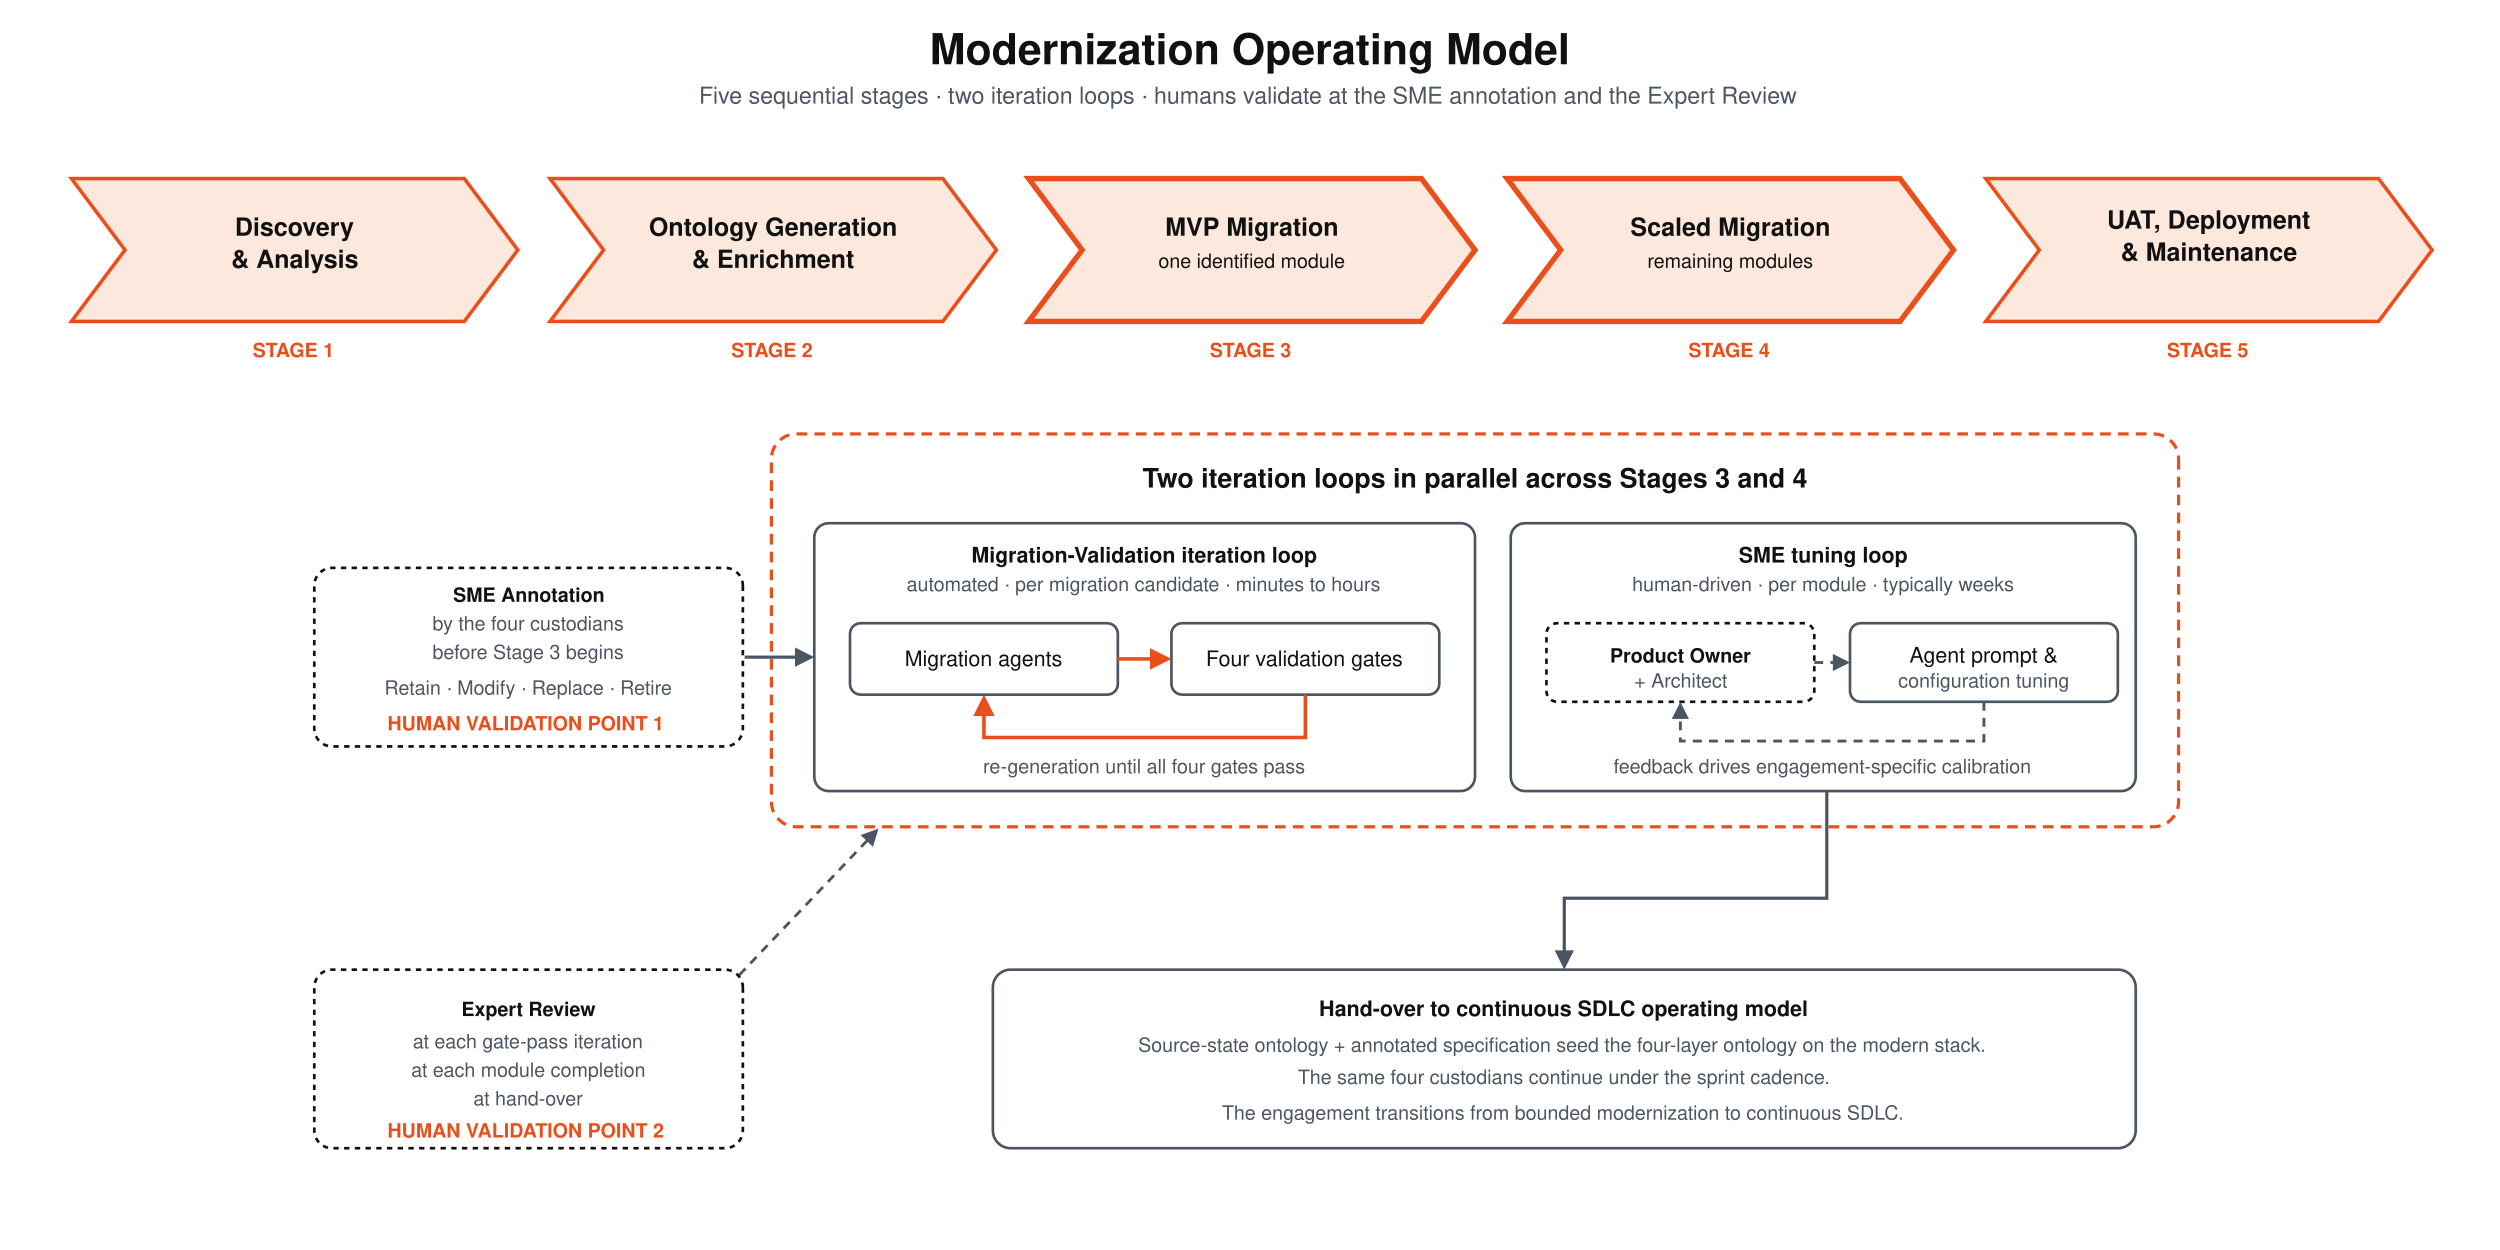
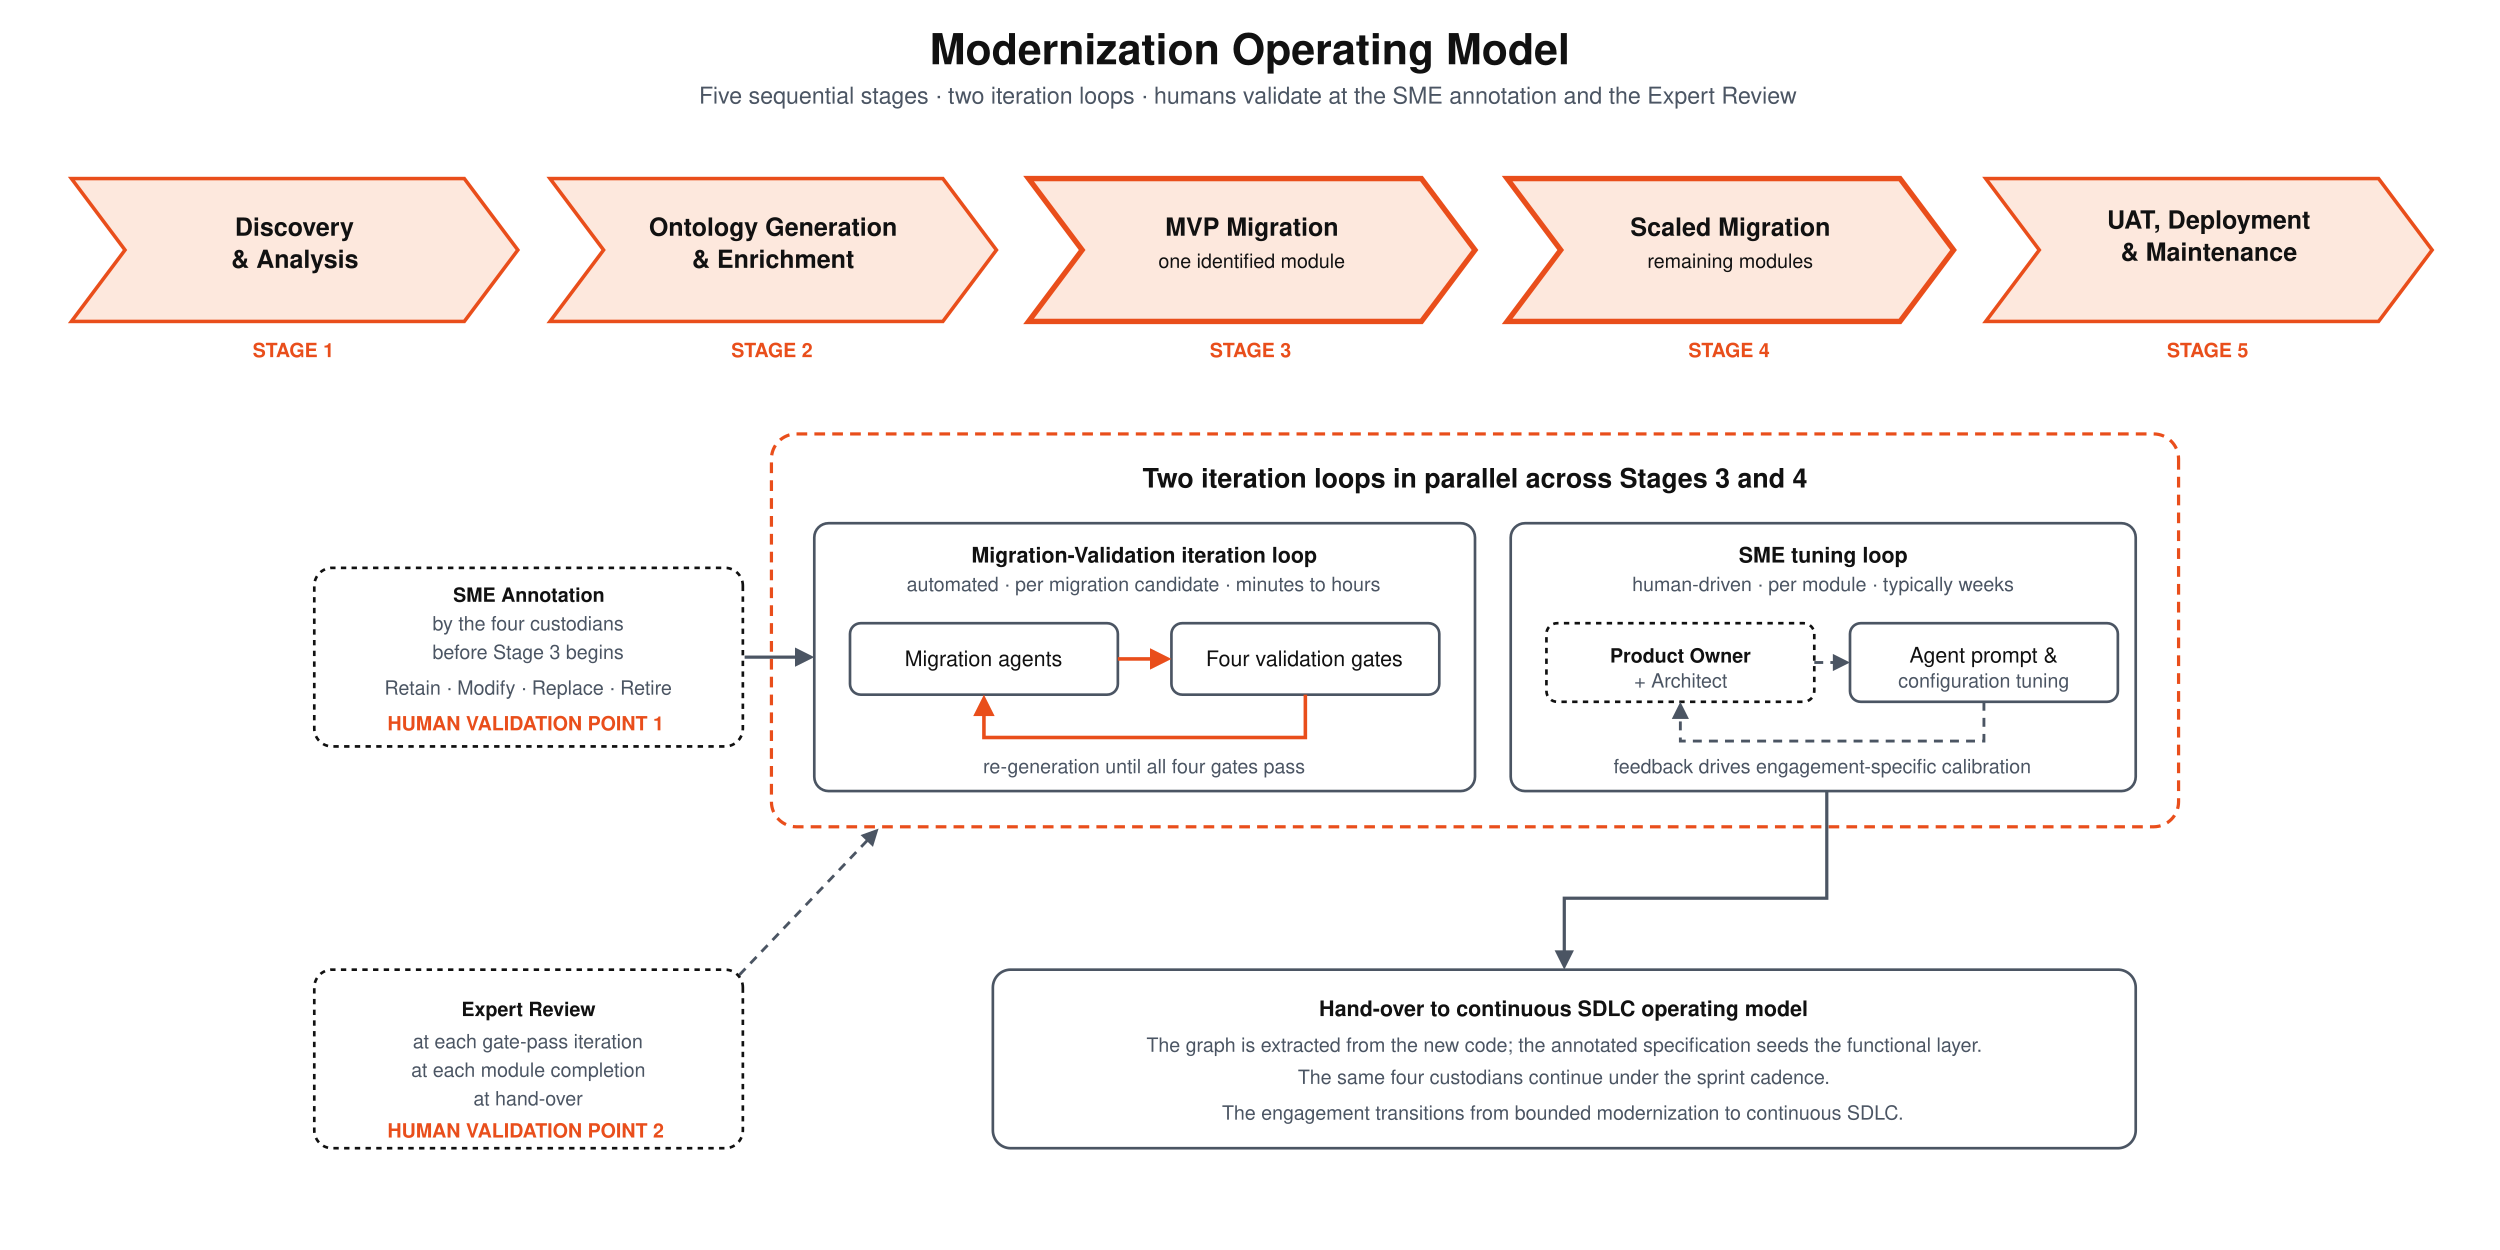
<svg xmlns="http://www.w3.org/2000/svg" width="100%" height="100%" viewBox="0 0 1400 700" version="1.1" xml:space="preserve" style="fill-rule:evenodd;clip-rule:evenodd;" class="se-svg">
  <g transform="matrix(1,0,0,1,700,36)">
    <text x="-179.332px" y="0px" style="font-family:'Helvetica-Bold', 'Helvetica';font-weight:700;font-size:24px;fill:var(--se-text,#111111);">Modernization Operating Model</text>
  </g>
  <g transform="matrix(1,0,0,1,700,58)">
    <text x="-308.566px" y="0px" style="font-family:'Helvetica';font-size:13px;fill:var(--se-text-secondary,#4b5563);">Five sequential stages · two iteration loops · humans validate at the SME annotation and the Expert Review</text>
  </g>
  <g transform="matrix(1,0,0,1,40,100)">
    <path d="M0,0L220,0L250,40L220,80L0,80L30,40L0,0Z" style="fill:var(--se-accent-fill,#FDE8DD);fill-rule:nonzero;stroke:var(--se-accent,#E94E1B);stroke-width:2px;" />
    <g transform="matrix(1,0,0,1,125,32)">
      <text x="-33.465px" y="0px" style="font-family:'Helvetica-Bold', 'Helvetica';font-weight:700;font-size:14px;fill:var(--se-text,#111111);">Discovery</text>
    </g>
    <g transform="matrix(1,0,0,1,125,50)">
      <text x="-35.537px" y="0px" style="font-family:'Helvetica-Bold', 'Helvetica';font-weight:700;font-size:14px;fill:var(--se-text,#111111);">&amp; Analysis</text>
    </g>
    <g transform="matrix(1,0,0,1,124.945,100)">
      <text x="-23.458px" y="0px" style="font-family:'Helvetica-Bold', 'Helvetica';font-weight:700;font-size:11px;fill:var(--se-accent,#E94E1B);">STAGE 1</text>
    </g>
  </g>
  <g transform="matrix(1,0,0,1,308,100)">
    <path d="M0,0L220,0L250,40L220,80L0,80L30,40L0,0Z" style="fill:var(--se-accent-fill,#FDE8DD);fill-rule:nonzero;stroke:var(--se-accent,#E94E1B);stroke-width:2px;" />
    <g transform="matrix(1,0,0,1,125,32)">
      <text x="-69.614px" y="0px" style="font-family:'Helvetica-Bold', 'Helvetica';font-weight:700;font-size:14px;fill:var(--se-text,#111111);">Ontology Generation</text>
    </g>
    <g transform="matrix(1,0,0,1,125,50)">
      <text x="-45.507px" y="0px" style="font-family:'Helvetica-Bold', 'Helvetica';font-weight:700;font-size:14px;fill:var(--se-text,#111111);">&amp; Enrichment</text>
    </g>
    <g transform="matrix(1,0,0,1,124.945,100)">
      <text x="-23.458px" y="0px" style="font-family:'Helvetica-Bold', 'Helvetica';font-weight:700;font-size:11px;fill:var(--se-accent,#E94E1B);">STAGE 2</text>
    </g>
  </g>
  <g transform="matrix(1,0,0,1,576,100)">
    <path d="M0,0L220,0L250,40L220,80L0,80L30,40L0,0Z" style="fill:var(--se-accent-fill,#FDE8DD);fill-rule:nonzero;stroke:var(--se-accent,#E94E1B);stroke-width:3px;" />
    <g transform="matrix(1,0,0,1,125,32)">
      <text x="-48.487px" y="0px" style="font-family:'Helvetica-Bold', 'Helvetica';font-weight:700;font-size:14px;fill:var(--se-text,#111111);">MVP Migration</text>
    </g>
    <g transform="matrix(1,0,0,1,125,50)">
      <g transform="matrix(11,0,0,11,-4.581543,0)">
            </g>
      <g transform="matrix(11,0,0,11,-1.525391,0)">
            </g>
      <text x="-52.288px" y="0px" style="font-family:'Helvetica';font-size:11px;fill:var(--se-text,#111111);">one identiﬁed module</text>
    </g>
    <g transform="matrix(1,0,0,1,124.945,100)">
      <text x="-23.458px" y="0px" style="font-family:'Helvetica-Bold', 'Helvetica';font-weight:700;font-size:11px;fill:var(--se-accent,#E94E1B);">STAGE 3</text>
    </g>
  </g>
  <g transform="matrix(1,0,0,1,844,100)">
    <path d="M0,0L220,0L250,40L220,80L0,80L30,40L0,0Z" style="fill:var(--se-accent-fill,#FDE8DD);fill-rule:nonzero;stroke:var(--se-accent,#E94E1B);stroke-width:3px;" />
    <g transform="matrix(1,0,0,1,125,32)">
      <text x="-56.01px" y="0px" style="font-family:'Helvetica-Bold', 'Helvetica';font-weight:700;font-size:14px;fill:var(--se-text,#111111);">Scaled Migration</text>
    </g>
    <g transform="matrix(1,0,0,1,125,50)">
      <text x="-46.468px" y="0px" style="font-family:'Helvetica';font-size:11px;fill:var(--se-text,#111111);">remaining modules</text>
    </g>
    <g transform="matrix(1,0,0,1,124.945,100)">
      <text x="-23.458px" y="0px" style="font-family:'Helvetica-Bold', 'Helvetica';font-weight:700;font-size:11px;fill:var(--se-accent,#E94E1B);">STAGE 4</text>
    </g>
  </g>
  <g transform="matrix(1,0,0,1,1112,100)">
    <path d="M0,0L220,0L250,40L220,80L0,80L30,40L0,0Z" style="fill:var(--se-accent-fill,#FDE8DD);fill-rule:nonzero;stroke:var(--se-accent,#E94E1B);stroke-width:2px;" />
    <g transform="matrix(1,0,0,1,125,28)">
      <text x="-57.046px" y="0px" style="font-family:'Helvetica-Bold', 'Helvetica';font-weight:700;font-size:14px;fill:var(--se-text,#111111);">UAT, Deployment</text>
    </g>
    <g transform="matrix(1,0,0,1,125,46)">
      <text x="-49.4px" y="0px" style="font-family:'Helvetica-Bold', 'Helvetica';font-weight:700;font-size:14px;fill:var(--se-text,#111111);">&amp; Maintenance</text>
    </g>
    <g transform="matrix(1,0,0,1,124.945,100)">
      <text x="-23.458px" y="0px" style="font-family:'Helvetica-Bold', 'Helvetica';font-weight:700;font-size:11px;fill:var(--se-accent,#E94E1B);">STAGE 5</text>
    </g>
  </g>
  <g transform="matrix(1,0,0,1,-144,3)">
    <path d="M1364,254L1364,446C1364,453.727 1357.727,460 1350,460L590,460C582.273,460 576,453.727 576,446L576,254C576,246.273 582.273,240 590,240L1350,240C1357.727,240 1364,246.273 1364,254Z" style="fill:none;stroke:var(--se-accent,#E94E1B);stroke-width:1.8px;stroke-dasharray:6,4;" />
  </g>
  <g transform="matrix(1,0,0,1,826,273)">
    <text x="-186.167px" y="0px" style="font-family:'Helvetica-Bold', 'Helvetica';font-weight:700;font-size:15px;fill:var(--se-text,#111111);">Two iteration loops in parallel across Stages 3 and 4</text>
  </g>
  <g transform="matrix(1,0,0,1,-144,3)">
    <path d="M970,298L970,432C970,436.415 966.415,440 962,440L608,440C603.585,440 600,436.415 600,432L600,298C600,293.585 603.585,290 608,290L962,290C966.415,290 970,293.585 970,298Z" style="fill:var(--se-box-fill,#ffffff);stroke:var(--se-text-secondary,#4b5563);stroke-width:1.5px;" />
  </g>
  <g transform="matrix(1,0,0,1,641,315)">
    <text x="-97.002px" y="0px" style="font-family:'Helvetica-Bold', 'Helvetica';font-weight:700;font-size:12px;fill:var(--se-text,#111111);">Migration-Validation iteration loop</text>
  </g>
  <g transform="matrix(1,0,0,1,641,331)">
    <text x="-133.297px" y="0px" style="font-family:'Helvetica';font-size:11px;fill:var(--se-text-secondary,#4b5563);">automated · per migration candidate · minutes to hours</text>
  </g>
  <g transform="matrix(1,0,0,1,-144,3)">
    <path d="M770,352L770,380C770,383.311 767.311,386 764,386L626,386C622.689,386 620,383.311 620,380L620,352C620,348.689 622.689,346 626,346L764,346C767.311,346 770,348.689 770,352Z" style="fill:var(--se-box-fill,#ffffff);stroke:var(--se-text-secondary,#4b5563);stroke-width:1.5px;" />
  </g>
  <g transform="matrix(1,0,0,1,551,373)">
    <text x="-44.358px" y="0px" style="font-family:'Helvetica';font-size:12px;fill:var(--se-text,#111111);">Migration agents</text>
  </g>
  <g transform="matrix(1,0,0,1,-144,3)">
    <path d="M950,352L950,380C950,383.311 947.311,386 944,386L806,386C802.689,386 800,383.311 800,380L800,352C800,348.689 802.689,346 806,346L944,346C947.311,346 950,348.689 950,352Z" style="fill:var(--se-box-fill,#ffffff);stroke:var(--se-text-secondary,#4b5563);stroke-width:1.5px;" />
  </g>
  <g transform="matrix(1,0,0,1,731,373)">
    <text x="-55.699px" y="0px" style="font-family:'Helvetica';font-size:12px;fill:var(--se-text,#111111);">Four validation gates</text>
  </g>
  <g transform="matrix(1,0,0,1,-144,3)">
    <g transform="matrix(1,-0,-0,1,144,-3)">
      <path d="M644,363L656,369L644,375L644,363Z" style="fill:var(--se-accent,#E94E1B);fill-rule:nonzero;" />
      <path d="M626,369L646.4,369" style="fill:none;fill-rule:nonzero;stroke:var(--se-accent,#E94E1B);stroke-width:2px;" />
    </g>
  </g>
  <g transform="matrix(1,0,0,1,-144,3)">
    <g transform="matrix(1,-0,-0,1,144,-3)">
      <path d="M545,401L551,389L557,401L545,401Z" style="fill:var(--se-accent,#E94E1B);fill-rule:nonzero;" />
      <path d="M731,389L731,413L551,413L551,398.6" style="fill:none;fill-rule:nonzero;stroke:var(--se-accent,#E94E1B);stroke-width:2px;" />
    </g>
  </g>
  <g transform="matrix(1,0,0,1,641,433)">
    <text x="-90.498px" y="0px" style="font-family:'Helvetica';font-size:11px;fill:var(--se-text-secondary,#4b5563);">re-generation until all four gates pass</text>
  </g>
  <g transform="matrix(1,0,0,1,-144,3)">
    <path d="M1340,298L1340,432C1340,436.415 1336.415,440 1332,440L998,440C993.585,440 990,436.415 990,432L990,298C990,293.585 993.585,290 998,290L1332,290C1336.415,290 1340,293.585 1340,298Z" style="fill:var(--se-box-fill,#ffffff);stroke:var(--se-text-secondary,#4b5563);stroke-width:1.5px;" />
  </g>
  <g transform="matrix(1,0,0,1,1021,315)">
    <text x="-47.323px" y="0px" style="font-family:'Helvetica-Bold', 'Helvetica';font-weight:700;font-size:12px;fill:var(--se-text,#111111);">SME tuning loop</text>
  </g>
  <g transform="matrix(1,0,0,1,1021,331)">
    <text x="-106.992px" y="0px" style="font-family:'Helvetica';font-size:11px;fill:var(--se-text-secondary,#4b5563);">human-driven · per module · typically weeks</text>
  </g>
  <g transform="matrix(1,0,0,1,-144,3)">
    <path d="M1160,352L1160,384C1160,387.311 1157.311,390 1154,390L1016,390C1012.689,390 1010,387.311 1010,384L1010,352C1010,348.689 1012.689,346 1016,346L1154,346C1157.311,346 1160,348.689 1160,352Z" style="fill:var(--se-box-fill,#ffffff);stroke:var(--se-text,#111111);stroke-width:1.5px;stroke-dasharray:3,3;" />
  </g>
  <g transform="matrix(1,0,0,1,941,371)">
    <text x="-39.421px" y="0px" style="font-family:'Helvetica-Bold', 'Helvetica';font-weight:700;font-size:11px;fill:var(--se-text,#111111);">Product Owner</text>
  </g>
  <g transform="matrix(1,0,0,1,941,385)">
    <text x="-25.835px" y="0px" style="font-family:'Helvetica';font-size:11px;fill:var(--se-text-secondary,#4b5563);">+ Architect</text>
  </g>
  <g transform="matrix(1,0,0,1,-144,3)">
    <path d="M1330,352L1330,384C1330,387.311 1327.311,390 1324,390L1186,390C1182.689,390 1180,387.311 1180,384L1180,352C1180,348.689 1182.689,346 1186,346L1324,346C1327.311,346 1330,348.689 1330,352Z" style="fill:var(--se-box-fill,#ffffff);stroke:var(--se-text-secondary,#4b5563);stroke-width:1.5px;" />
  </g>
  <g transform="matrix(1,0,0,1,1111,371)">
    <text x="-41.689px" y="0px" style="font-family:'Helvetica';font-size:12px;fill:var(--se-text,#111111);">Agent prompt &amp;</text>
  </g>
  <g transform="matrix(1,0,0,1,1111,385)">
    <g transform="matrix(11,0,0,11,-30.27148,0)">
        </g>
    <g transform="matrix(11,0,0,11,-27.21533,0)">
        </g>
    <text x="-48.007px" y="0px" style="font-family:'Helvetica';font-size:11px;fill:var(--se-text-secondary,#4b5563);">conﬁguration tuning</text>
  </g>
  <g transform="matrix(1,0,0,1,-144,3)">
    <g transform="matrix(1,-0,-0,1,144,-3)">
      <path d="M1026.4,366.2L1036,371L1026.4,375.8L1026.4,366.2Z" style="fill:var(--se-text-secondary,#4b5563);fill-rule:nonzero;" />
      <path d="M1016,371L1028.32,371" style="fill:none;fill-rule:nonzero;stroke:var(--se-text-secondary,#4b5563);stroke-width:1.6px;stroke-dasharray:5,4;" />
    </g>
  </g>
  <g transform="matrix(1,0,0,1,-733,171)">
    <g transform="matrix(1,-0,-0,1,733,-171)">
      <path d="M481.906,467.648L492,464L488.861,474.264L481.906,467.648Z" style="fill:var(--se-text-secondary,#4b5563);fill-rule:nonzero;" />
      <path d="M414,546C414,546 469.159,488.013 486.707,469.565" style="fill:none;fill-rule:nonzero;stroke:var(--se-text-secondary,#4b5563);stroke-width:1.6px;stroke-dasharray:5,4;" />
    </g>
  </g>
  <g transform="matrix(1,0,0,1,-144,3)">
    <g transform="matrix(1,-0,-0,1,144,-3)">
      <path d="M936.2,402.6L941,393L945.8,402.6L936.2,402.6Z" style="fill:var(--se-text-secondary,#4b5563);fill-rule:nonzero;" />
      <path d="M1111,393L1111,415L941,415L941,400.68" style="fill:none;fill-rule:nonzero;stroke:var(--se-text-secondary,#4b5563);stroke-width:1.6px;stroke-dasharray:5,4;" />
    </g>
  </g>
  <g transform="matrix(1,0,0,1,1021,433)">
    <g transform="matrix(11,0,0,11,53.20337,0)">
        </g>
    <g transform="matrix(11,0,0,11,56.25952,0)">
        </g>
    <text x="-117.399px" y="0px" style="font-family:'Helvetica';font-size:11px;fill:var(--se-text-secondary,#4b5563);">feedback drives engagement-speciﬁc calibration</text>
  </g>
  <g transform="matrix(1,0,0,1,-144,28)">
    <path d="M560,300L560,380C560,385.519 555.519,390 550,390L330,390C324.481,390 320,385.519 320,380L320,300C320,294.481 324.481,290 330,290L550,290C555.519,290 560,294.481 560,300Z" style="fill:var(--se-box-fill,#ffffff);stroke:var(--se-text,#111111);stroke-width:1.5px;stroke-dasharray:3,3;" />
  </g>
  <g transform="matrix(1,0,0,1,296,337)">
    <text x="-42.265px" y="0px" style="font-family:'Helvetica-Bold', 'Helvetica';font-weight:700;font-size:11px;fill:var(--se-text,#111111);">SME Annotation</text>
  </g>
  <g transform="matrix(1,0,0,1,296,353)">
    <text x="-53.81px" y="0px" style="font-family:'Helvetica';font-size:11px;fill:var(--se-text-secondary,#4b5563);">by the four custodians</text>
  </g>
  <g transform="matrix(1,0,0,1,296,369)">
    <text x="-53.818px" y="0px" style="font-family:'Helvetica';font-size:11px;fill:var(--se-text-secondary,#4b5563);">before Stage 3 begins</text>
  </g>
  <g transform="matrix(1,0,0,1,296,389)">
    <text x="-80.701px" y="0px" style="font-family:'Helvetica';font-size:11px;fill:var(--se-text-secondary,#4b5563);">Retain · Modify · Replace · Retire</text>
  </g>
  <g transform="matrix(1,0,0,1,295.945,409)">
    <text x="-78.982px" y="0px" style="font-family:'Helvetica-Bold', 'Helvetica';font-weight:700;font-size:11px;fill:var(--se-accent,#E94E1B);">HUMAN VALIDATION POINT 1</text>
  </g>
  <g transform="matrix(1,0,0,1,-144,3)">
    <path d="M560,550L560,630C560,635.519 555.519,640 550,640L330,640C324.481,640 320,635.519 320,630L320,550C320,544.481 324.481,540 330,540L550,540C555.519,540 560,544.481 560,550Z" style="fill:var(--se-box-fill,#ffffff);stroke:var(--se-text,#111111);stroke-width:1.5px;stroke-dasharray:3,3;" />
  </g>
  <g transform="matrix(1,0,0,1,296,569)">
    <text x="-37.6px" y="0px" style="font-family:'Helvetica-Bold', 'Helvetica';font-weight:700;font-size:11px;fill:var(--se-text,#111111);">Expert Review</text>
  </g>
  <g transform="matrix(1,0,0,1,296,587)">
    <text x="-64.818px" y="0px" style="font-family:'Helvetica';font-size:11px;fill:var(--se-text-secondary,#4b5563);">at each gate-pass iteration</text>
  </g>
  <g transform="matrix(1,0,0,1,296,603)">
    <text x="-65.734px" y="0px" style="font-family:'Helvetica';font-size:11px;fill:var(--se-text-secondary,#4b5563);">at each module completion</text>
  </g>
  <g transform="matrix(1,0,0,1,296,619)">
    <text x="-30.881px" y="0px" style="font-family:'Helvetica';font-size:11px;fill:var(--se-text-secondary,#4b5563);">at hand-over</text>
  </g>
  <g transform="matrix(1,0,0,1,295.945,637)">
    <text x="-78.982px" y="0px" style="font-family:'Helvetica-Bold', 'Helvetica';font-weight:700;font-size:11px;fill:var(--se-accent,#E94E1B);">HUMAN VALIDATION POINT 2</text>
  </g>
  <g transform="matrix(1,0,0,1,-144,3)">
    <path d="M1340,550L1340,630C1340,635.519 1335.519,640 1330,640L710,640C704.481,640 700,635.519 700,630L700,550C700,544.481 704.481,540 710,540L1330,540C1335.519,540 1340,544.481 1340,550Z" style="fill:var(--se-box-fill,#ffffff);stroke:var(--se-text-secondary,#4b5563);stroke-width:1.5px;" />
  </g>
  <g transform="matrix(1,0,0,1,876,569)">
    <text x="-137.335px" y="0px" style="font-family:'Helvetica-Bold', 'Helvetica';font-weight:700;font-size:12px;fill:var(--se-text,#111111);">Hand-over to continuous SDLC operating model</text>
  </g>
  <g transform="matrix(1,0,0,1,876,589)">
    <g transform="matrix(11,0,0,11,-41.4165,0)">
        </g>
    <g transform="matrix(11,0,0,11,-38.36035,0)">
        </g>
-     <text x="-238.632px" y="0px" style="font-family:'Helvetica';font-size:11px;fill:var(--se-text-secondary,#4b5563);">Source-state ontology + annotated speciﬁcation seed the four-layer ontology on the modern stack.</text>
+     <text x="0px" y="0px" style="font-family:'Helvetica';font-size:11px;fill:var(--se-text-secondary,#4b5563);text-anchor:middle;">The graph is extracted from the new code; the annotated speciﬁcation seeds the functional layer.</text>
  </g>
  <g transform="matrix(1,0,0,1,876,607)">
    <text x="-149.201px" y="0px" style="font-family:'Helvetica';font-size:11px;fill:var(--se-text-secondary,#4b5563);">The same four custodians continue under the sprint cadence.</text>
  </g>
  <g transform="matrix(1,0,0,1,876,627)">
    <text x="-191.697px" y="0px" style="font-family:'Helvetica';font-size:11px;fill:var(--se-text-secondary,#4b5563);">The engagement transitions from bounded modernization to continuous SDLC.</text>
  </g>
  <g transform="matrix(1,0,0,1,-144,3)">
    <g transform="matrix(1,-0,-0,1,144,-3)">
      <path d="M445.2,362.6L456,368L445.2,373.4L445.2,362.6Z" style="fill:var(--se-text-secondary,#4b5563);fill-rule:nonzero;" />
      <path d="M417,368L447.36,368" style="fill:none;fill-rule:nonzero;stroke:var(--se-text-secondary,#4b5563);stroke-width:1.8px;" />
    </g>
  </g>
  <g transform="matrix(1,0,0,1,-144,3)">
    <g transform="matrix(1,-0,-0,1,144,-3)">
      <path d="M881.4,532.2L876,543L870.6,532.2L881.4,532.2Z" style="fill:var(--se-text-secondary,#4b5563);fill-rule:nonzero;" />
      <path d="M1023,443L1023,503L876,503L876,534.36" style="fill:none;fill-rule:nonzero;stroke:var(--se-text-secondary,#4b5563);stroke-width:1.8px;" />
    </g>
  </g>
</svg>
